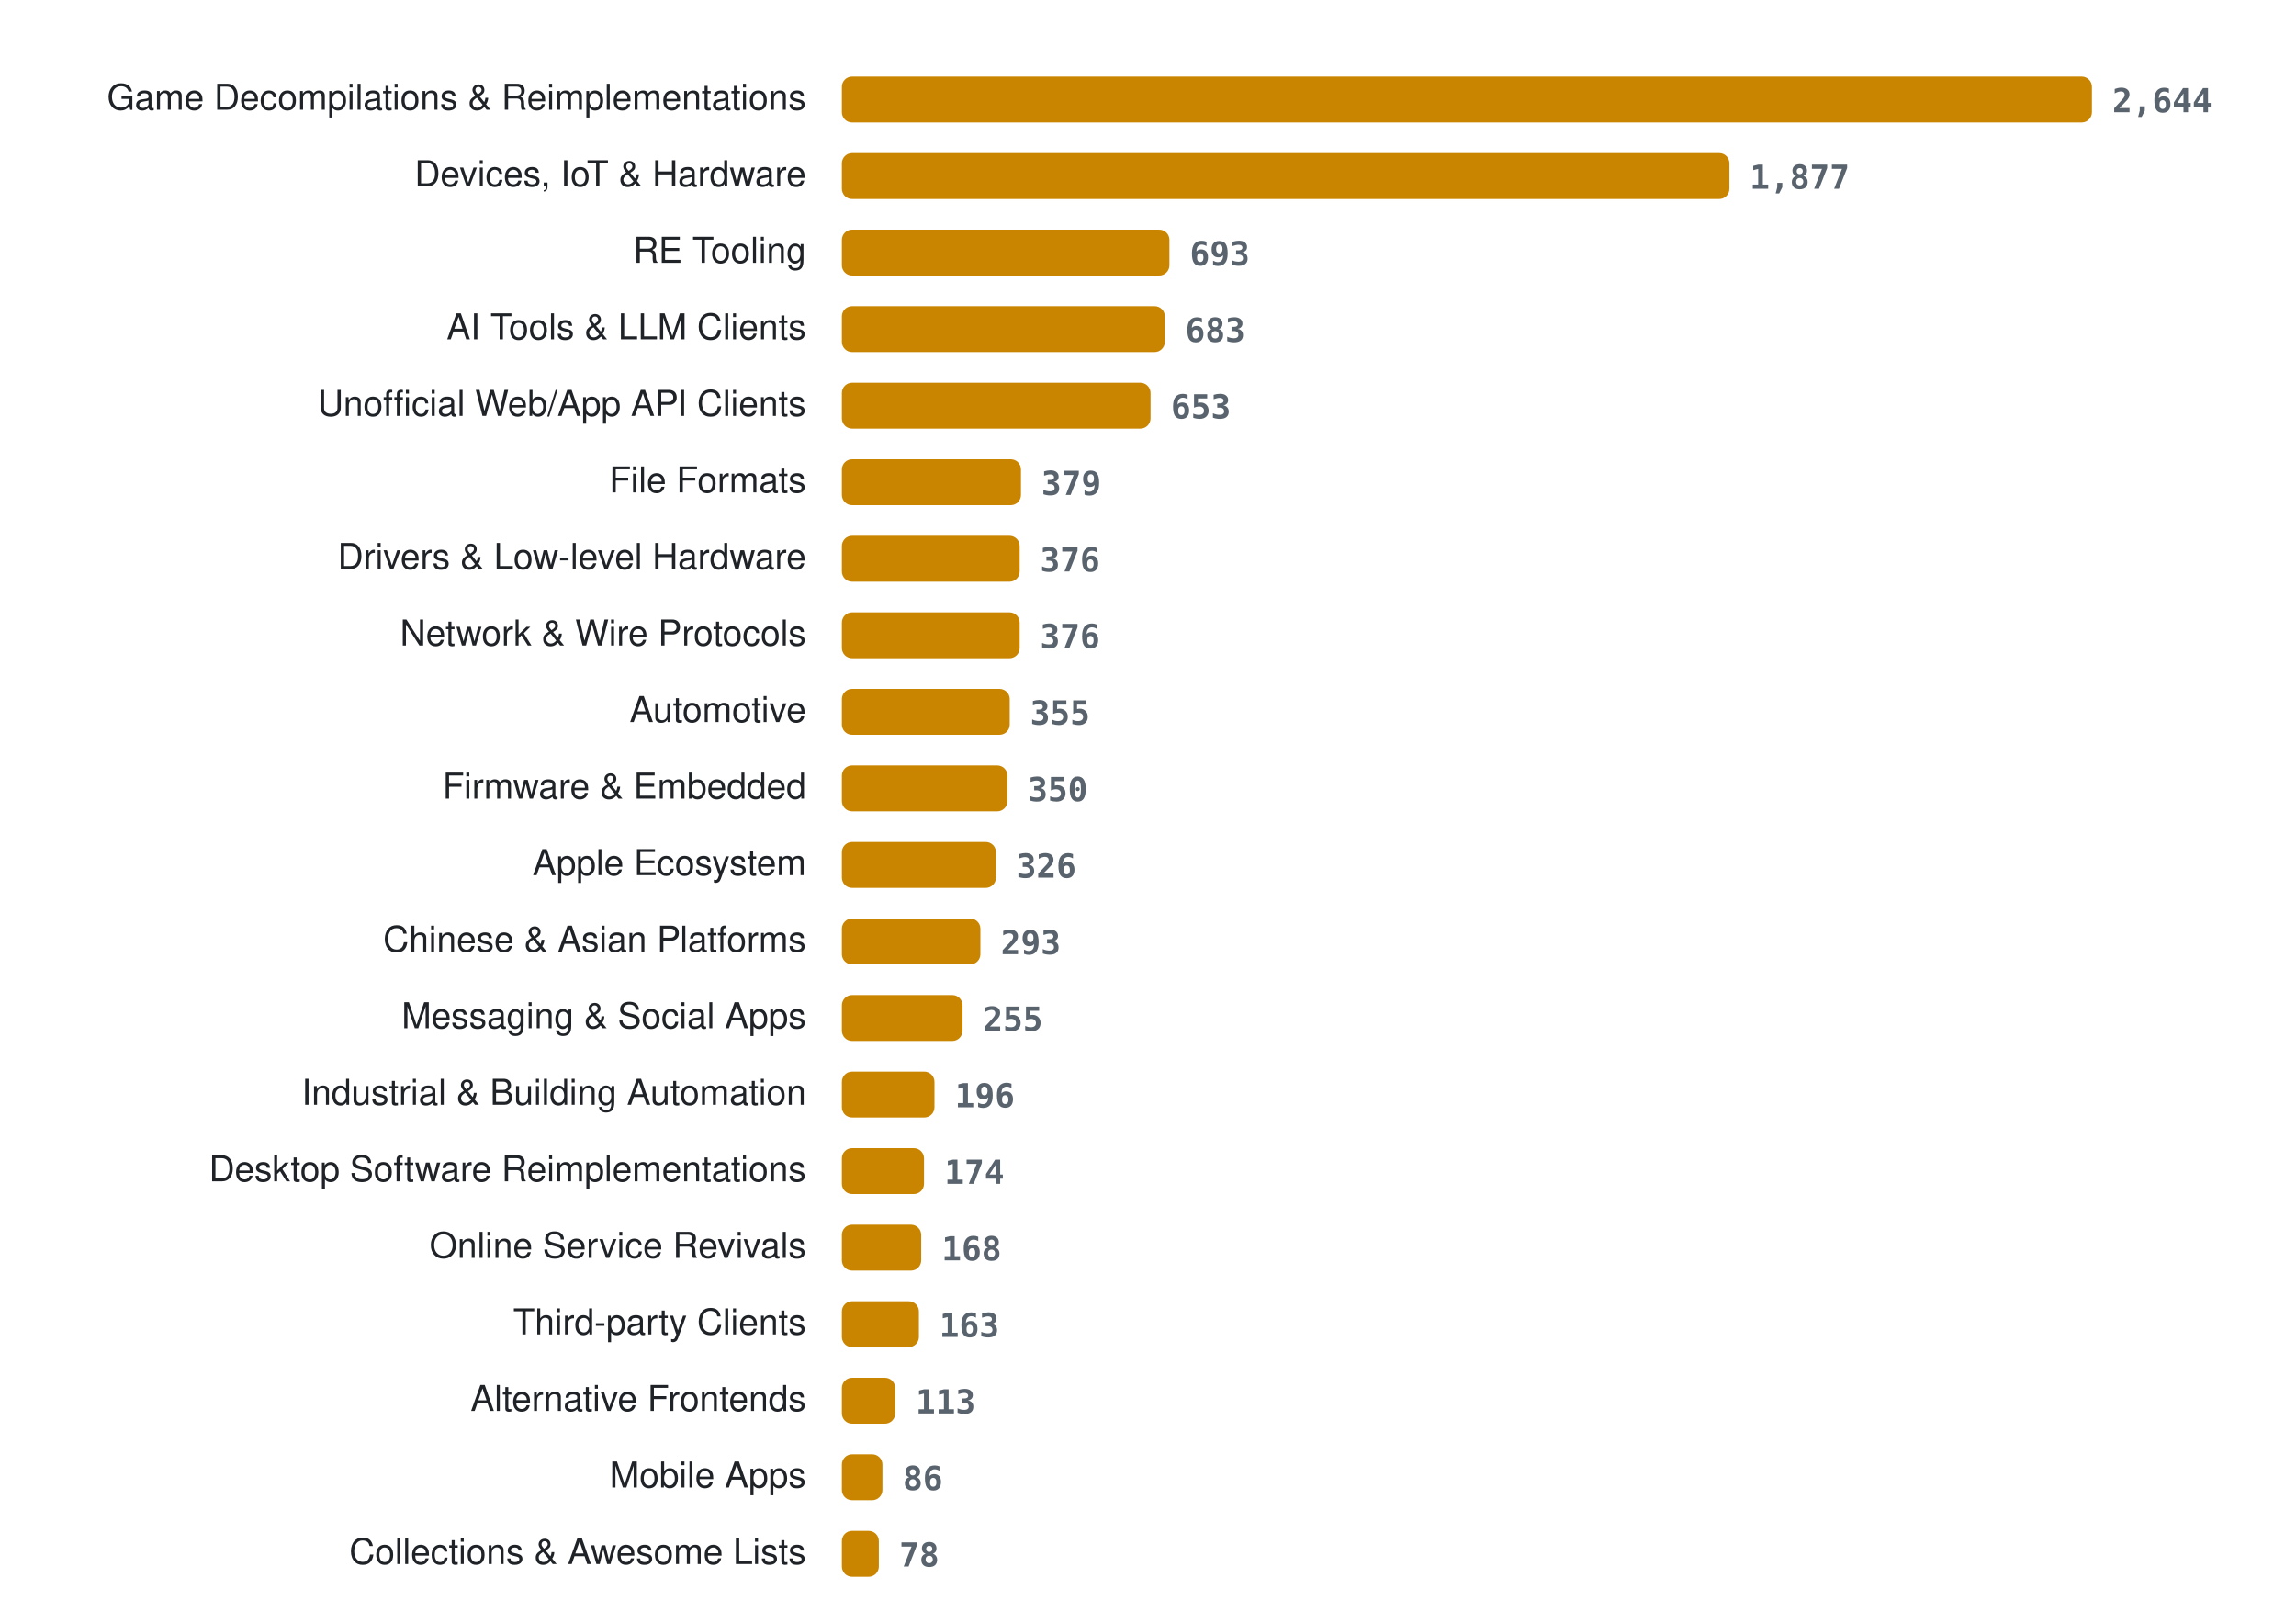
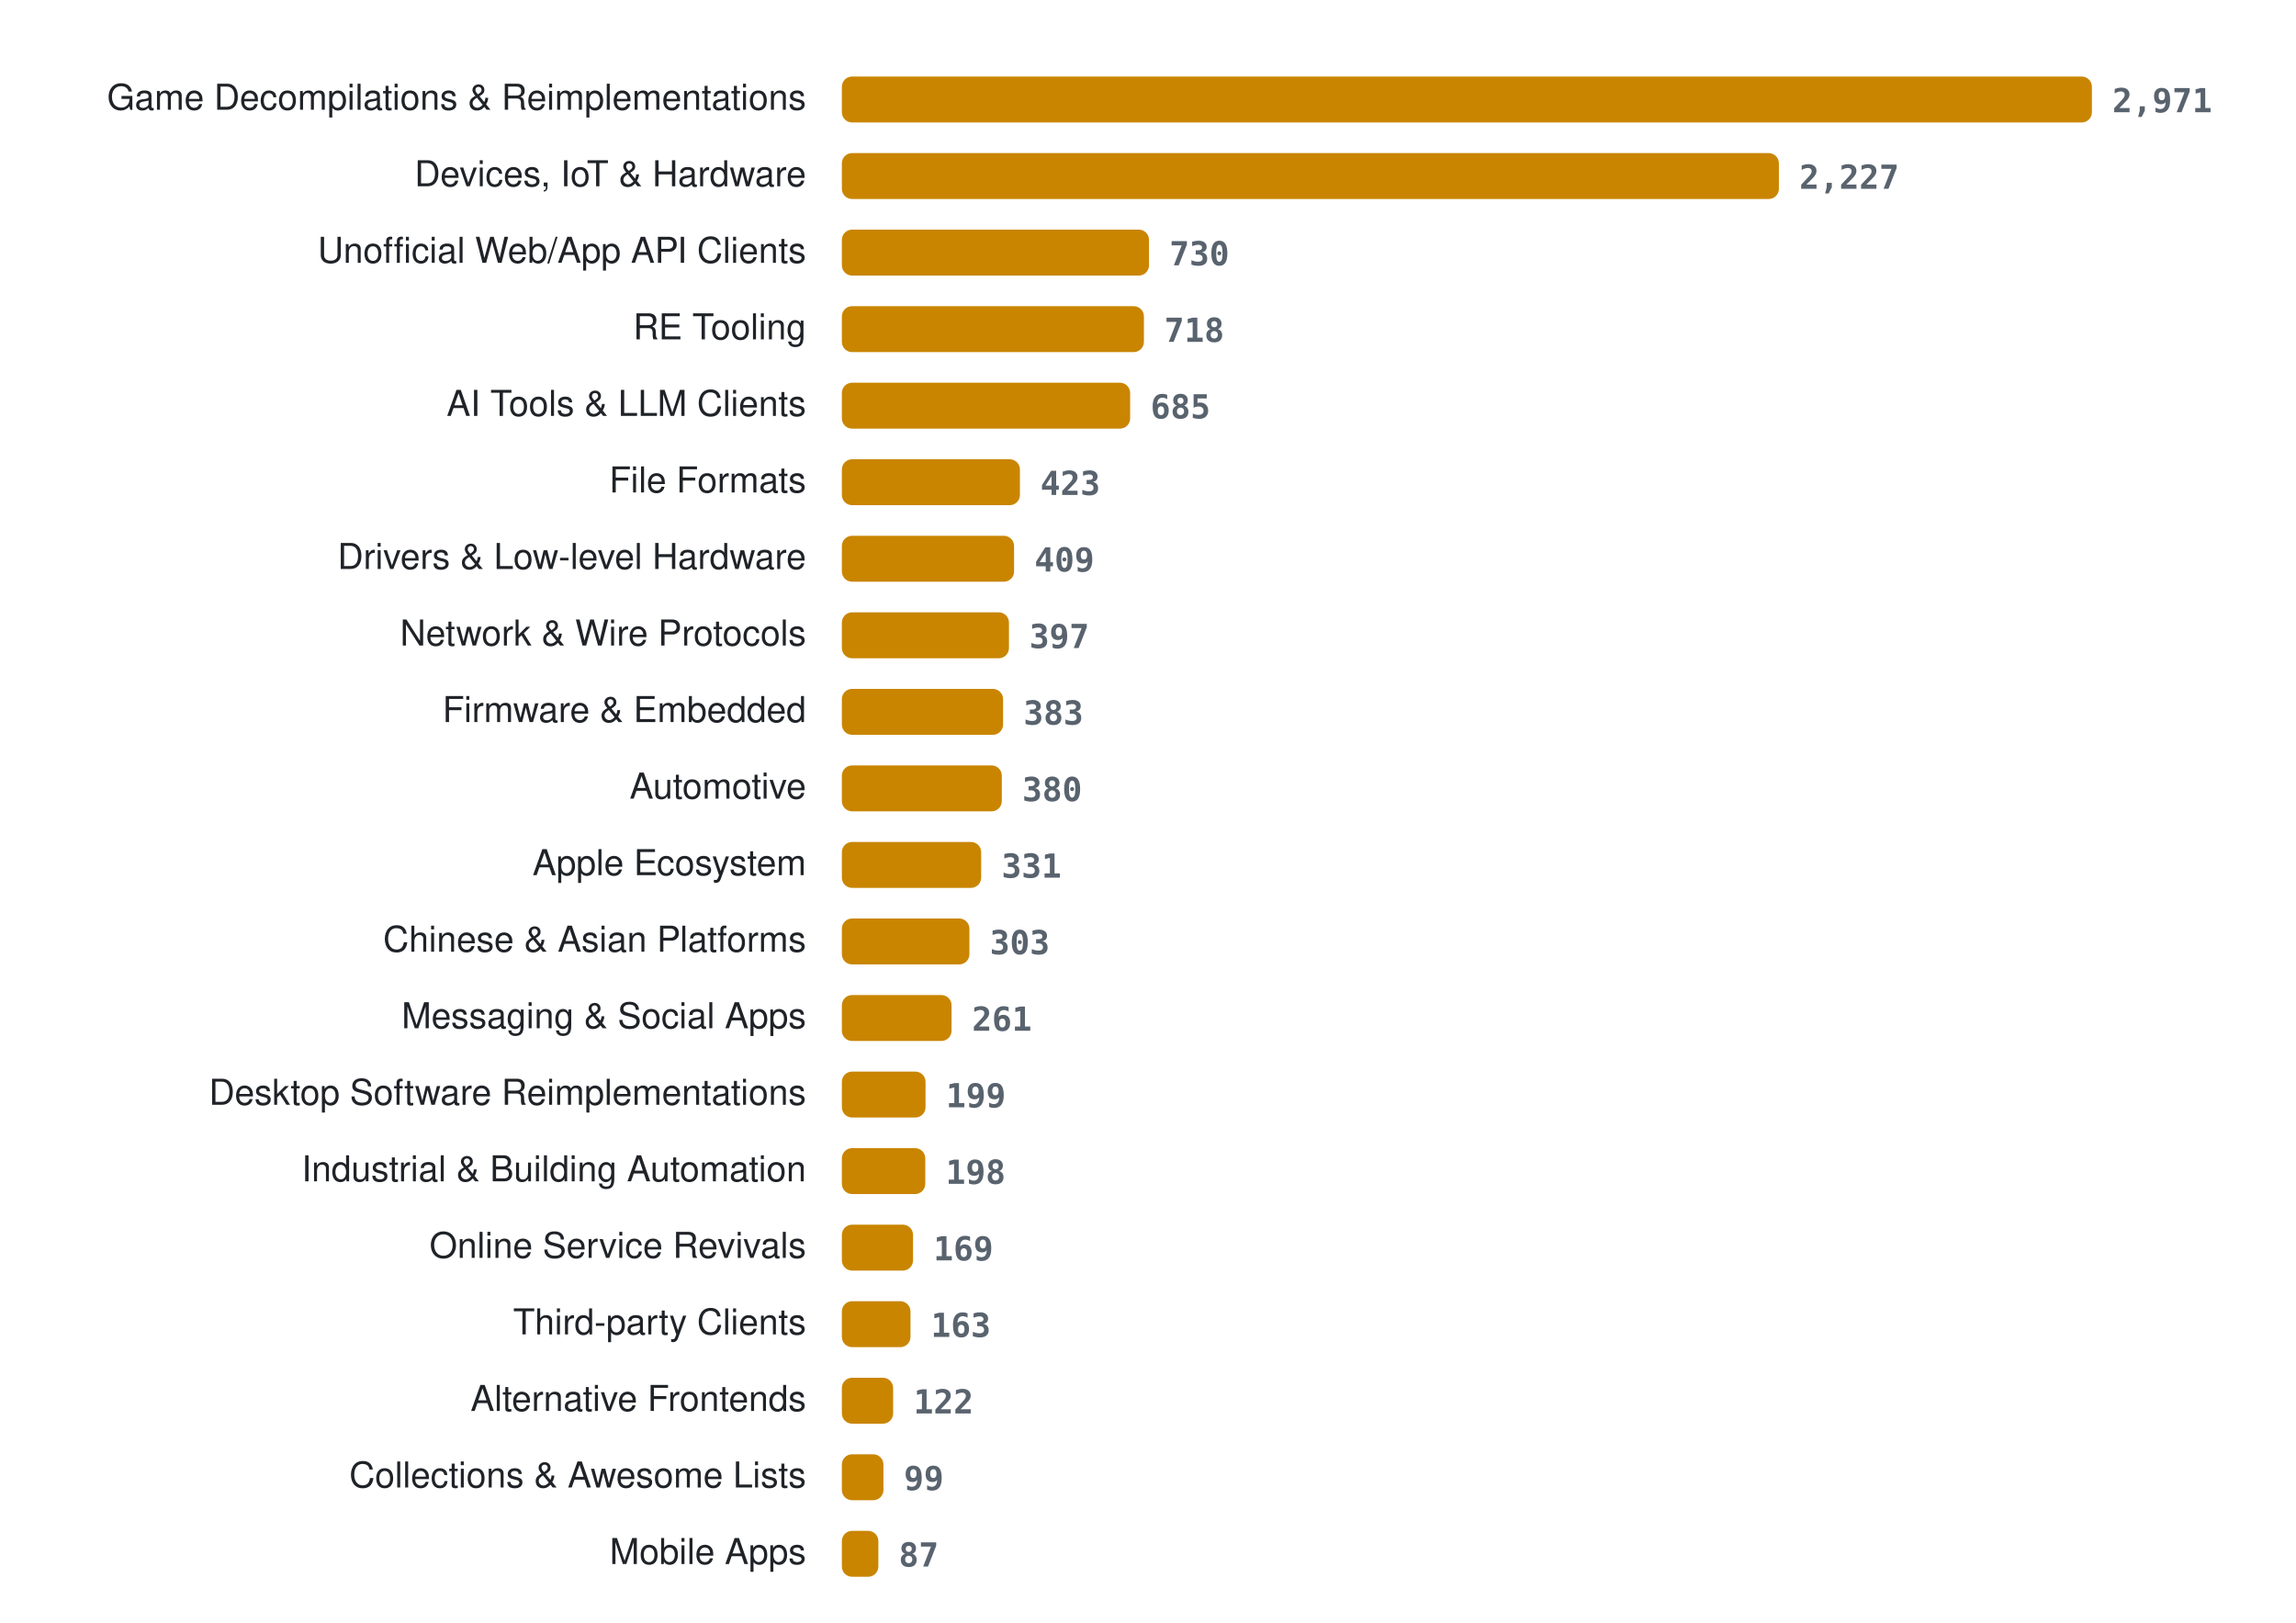
<svg xmlns="http://www.w3.org/2000/svg" width="900" height="636" viewBox="0 0 900 636" role="img" aria-label="Projects per category">
  <style>
.lab{font:14px -apple-system, BlinkMacSystemFont, 'Segoe UI', Helvetica, Arial, sans-serif;fill:#1f2328} .val{font:600 13px ui-monospace, SFMono-Regular, Menlo, Consolas, monospace;fill:#59636e} .bar{fill:#c98500}
@media (prefers-color-scheme: dark){ .lab{fill:#e6edf3} .val{fill:#9198a1} .bar{fill:#ffb000} }
</style>
  <text x="316" y="43" class="lab" text-anchor="end">Game Decompilations &amp; Reimplementations</text>
  <rect x="330" y="30" width="490.0" height="18" rx="4" class="bar" />
-   <text x="828.0" y="44" class="val">2,644</text>
+   <text x="828.0" y="44" class="val">2,971</text>
  <text x="316" y="73" class="lab" text-anchor="end">Devices, IoT &amp; Hardware</text>
-   <rect x="330" y="60" width="347.9" height="18" rx="4" class="bar" />
-   <text x="685.9" y="74" class="val">1,877</text>
-   <text x="316" y="103" class="lab" text-anchor="end">RE Tooling</text>
-   <rect x="330" y="90" width="128.4" height="18" rx="4" class="bar" />
-   <text x="466.4" y="104" class="val">693</text>
-   <text x="316" y="133" class="lab" text-anchor="end">AI Tools &amp; LLM Clients</text>
-   <rect x="330" y="120" width="126.6" height="18" rx="4" class="bar" />
-   <text x="464.6" y="134" class="val">683</text>
-   <text x="316" y="163" class="lab" text-anchor="end">Unofficial Web/App API Clients</text>
-   <rect x="330" y="150" width="121.0" height="18" rx="4" class="bar" />
-   <text x="459.0" y="164" class="val">653</text>
+   <rect x="330" y="60" width="367.3" height="18" rx="4" class="bar" />
+   <text x="705.3" y="74" class="val">2,227</text>
+   <text x="316" y="103" class="lab" text-anchor="end">Unofficial Web/App API Clients</text>
+   <rect x="330" y="90" width="120.4" height="18" rx="4" class="bar" />
+   <text x="458.4" y="104" class="val">730</text>
+   <text x="316" y="133" class="lab" text-anchor="end">RE Tooling</text>
+   <rect x="330" y="120" width="118.4" height="18" rx="4" class="bar" />
+   <text x="456.4" y="134" class="val">718</text>
+   <text x="316" y="163" class="lab" text-anchor="end">AI Tools &amp; LLM Clients</text>
+   <rect x="330" y="150" width="113.0" height="18" rx="4" class="bar" />
+   <text x="451.0" y="164" class="val">685</text>
  <text x="316" y="193" class="lab" text-anchor="end">File Formats</text>
-   <rect x="330" y="180" width="70.2" height="18" rx="4" class="bar" />
-   <text x="408.2" y="194" class="val">379</text>
+   <rect x="330" y="180" width="69.8" height="18" rx="4" class="bar" />
+   <text x="407.8" y="194" class="val">423</text>
  <text x="316" y="223" class="lab" text-anchor="end">Drivers &amp; Low-level Hardware</text>
-   <rect x="330" y="210" width="69.7" height="18" rx="4" class="bar" />
-   <text x="407.7" y="224" class="val">376</text>
+   <rect x="330" y="210" width="67.5" height="18" rx="4" class="bar" />
+   <text x="405.5" y="224" class="val">409</text>
  <text x="316" y="253" class="lab" text-anchor="end">Network &amp; Wire Protocols</text>
-   <rect x="330" y="240" width="69.7" height="18" rx="4" class="bar" />
-   <text x="407.7" y="254" class="val">376</text>
-   <text x="316" y="283" class="lab" text-anchor="end">Automotive</text>
-   <rect x="330" y="270" width="65.8" height="18" rx="4" class="bar" />
-   <text x="403.8" y="284" class="val">355</text>
-   <text x="316" y="313" class="lab" text-anchor="end">Firmware &amp; Embedded</text>
-   <rect x="330" y="300" width="64.9" height="18" rx="4" class="bar" />
-   <text x="402.9" y="314" class="val">350</text>
+   <rect x="330" y="240" width="65.5" height="18" rx="4" class="bar" />
+   <text x="403.5" y="254" class="val">397</text>
+   <text x="316" y="283" class="lab" text-anchor="end">Firmware &amp; Embedded</text>
+   <rect x="330" y="270" width="63.2" height="18" rx="4" class="bar" />
+   <text x="401.2" y="284" class="val">383</text>
+   <text x="316" y="313" class="lab" text-anchor="end">Automotive</text>
+   <rect x="330" y="300" width="62.7" height="18" rx="4" class="bar" />
+   <text x="400.7" y="314" class="val">380</text>
  <text x="316" y="343" class="lab" text-anchor="end">Apple Ecosystem</text>
-   <rect x="330" y="330" width="60.4" height="18" rx="4" class="bar" />
-   <text x="398.4" y="344" class="val">326</text>
+   <rect x="330" y="330" width="54.6" height="18" rx="4" class="bar" />
+   <text x="392.6" y="344" class="val">331</text>
  <text x="316" y="373" class="lab" text-anchor="end">Chinese &amp; Asian Platforms</text>
-   <rect x="330" y="360" width="54.3" height="18" rx="4" class="bar" />
-   <text x="392.3" y="374" class="val">293</text>
+   <rect x="330" y="360" width="50.0" height="18" rx="4" class="bar" />
+   <text x="388.0" y="374" class="val">303</text>
  <text x="316" y="403" class="lab" text-anchor="end">Messaging &amp; Social Apps</text>
-   <rect x="330" y="390" width="47.3" height="18" rx="4" class="bar" />
-   <text x="385.3" y="404" class="val">255</text>
-   <text x="316" y="433" class="lab" text-anchor="end">Industrial &amp; Building Automation</text>
-   <rect x="330" y="420" width="36.3" height="18" rx="4" class="bar" />
-   <text x="374.3" y="434" class="val">196</text>
-   <text x="316" y="463" class="lab" text-anchor="end">Desktop Software Reimplementations</text>
-   <rect x="330" y="450" width="32.2" height="18" rx="4" class="bar" />
-   <text x="370.2" y="464" class="val">174</text>
+   <rect x="330" y="390" width="43.0" height="18" rx="4" class="bar" />
+   <text x="381.0" y="404" class="val">261</text>
+   <text x="316" y="433" class="lab" text-anchor="end">Desktop Software Reimplementations</text>
+   <rect x="330" y="420" width="32.8" height="18" rx="4" class="bar" />
+   <text x="370.8" y="434" class="val">199</text>
+   <text x="316" y="463" class="lab" text-anchor="end">Industrial &amp; Building Automation</text>
+   <rect x="330" y="450" width="32.7" height="18" rx="4" class="bar" />
+   <text x="370.7" y="464" class="val">198</text>
  <text x="316" y="493" class="lab" text-anchor="end">Online Service Revivals</text>
-   <rect x="330" y="480" width="31.1" height="18" rx="4" class="bar" />
-   <text x="369.1" y="494" class="val">168</text>
+   <rect x="330" y="480" width="27.9" height="18" rx="4" class="bar" />
+   <text x="365.9" y="494" class="val">169</text>
  <text x="316" y="523" class="lab" text-anchor="end">Third-party Clients</text>
-   <rect x="330" y="510" width="30.2" height="18" rx="4" class="bar" />
-   <text x="368.2" y="524" class="val">163</text>
+   <rect x="330" y="510" width="26.9" height="18" rx="4" class="bar" />
+   <text x="364.9" y="524" class="val">163</text>
  <text x="316" y="553" class="lab" text-anchor="end">Alternative Frontends</text>
-   <rect x="330" y="540" width="20.9" height="18" rx="4" class="bar" />
-   <text x="358.9" y="554" class="val">113</text>
-   <text x="316" y="583" class="lab" text-anchor="end">Mobile Apps</text>
-   <rect x="330" y="570" width="15.9" height="18" rx="4" class="bar" />
-   <text x="353.9" y="584" class="val">86</text>
-   <text x="316" y="613" class="lab" text-anchor="end">Collections &amp; Awesome Lists</text>
-   <rect x="330" y="600" width="14.5" height="18" rx="4" class="bar" />
-   <text x="352.5" y="614" class="val">78</text>
+   <rect x="330" y="540" width="20.1" height="18" rx="4" class="bar" />
+   <text x="358.1" y="554" class="val">122</text>
+   <text x="316" y="583" class="lab" text-anchor="end">Collections &amp; Awesome Lists</text>
+   <rect x="330" y="570" width="16.3" height="18" rx="4" class="bar" />
+   <text x="354.3" y="584" class="val">99</text>
+   <text x="316" y="613" class="lab" text-anchor="end">Mobile Apps</text>
+   <rect x="330" y="600" width="14.3" height="18" rx="4" class="bar" />
+   <text x="352.3" y="614" class="val">87</text>
</svg>
